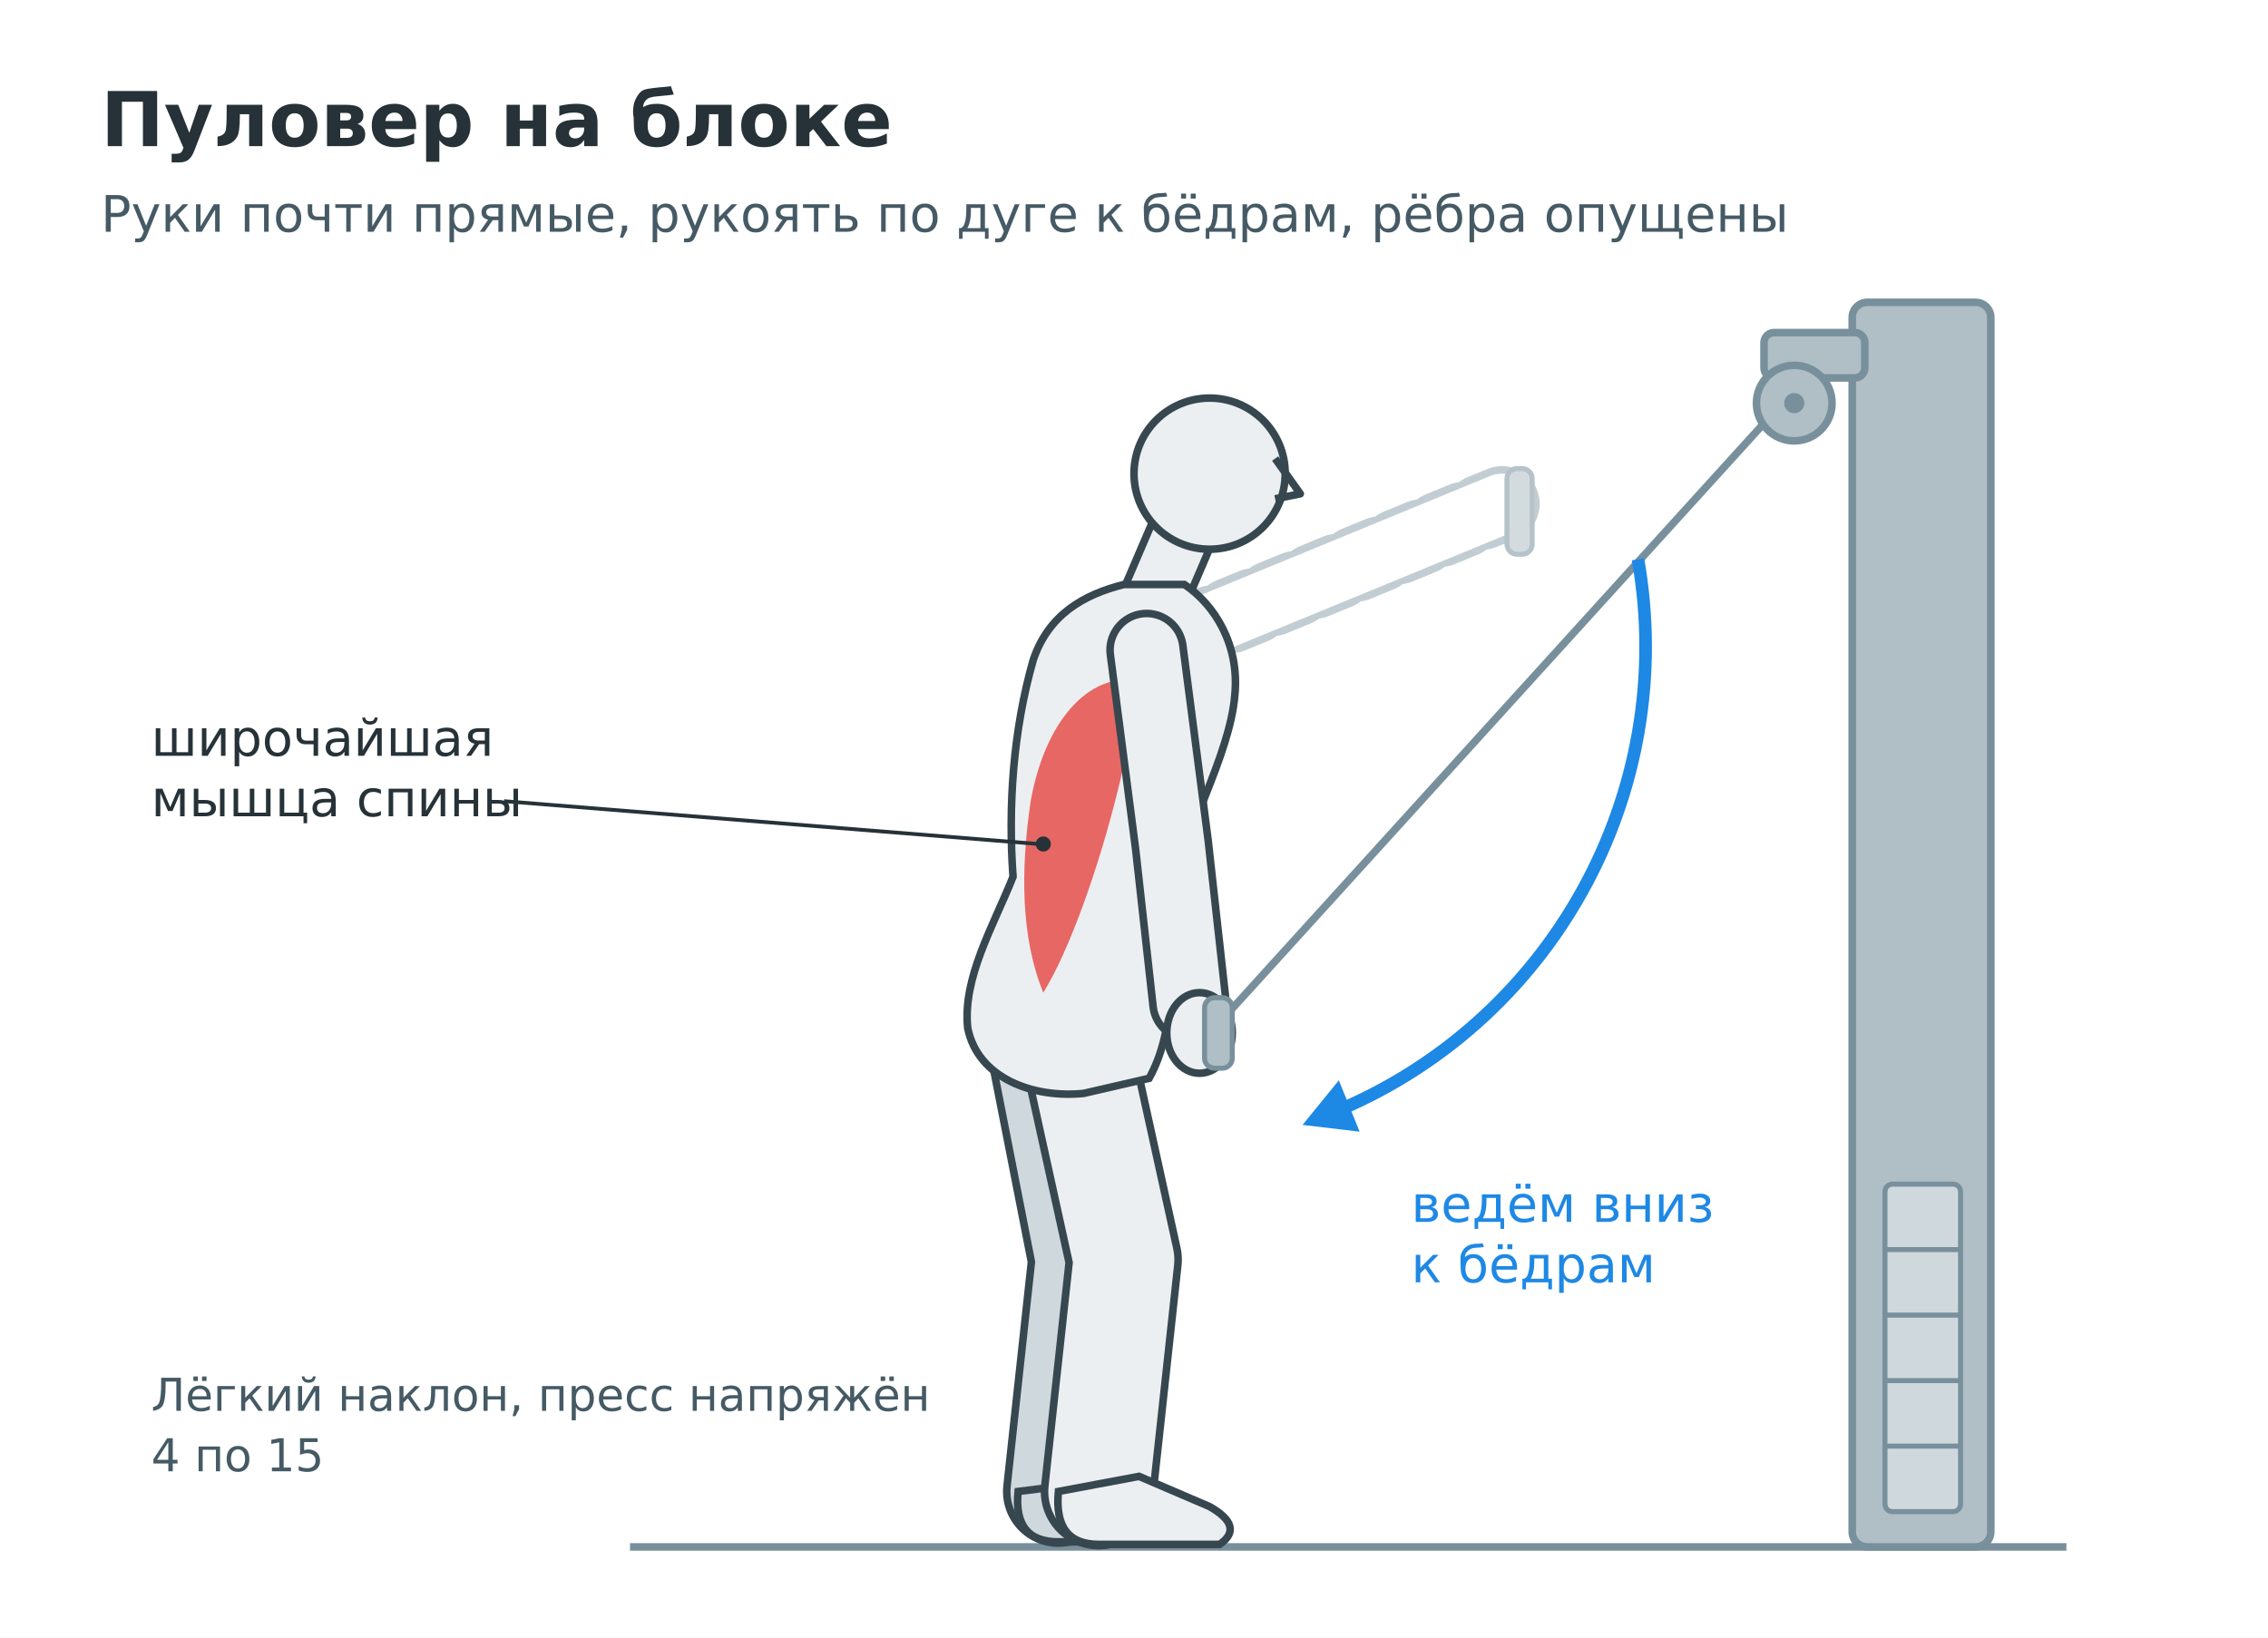
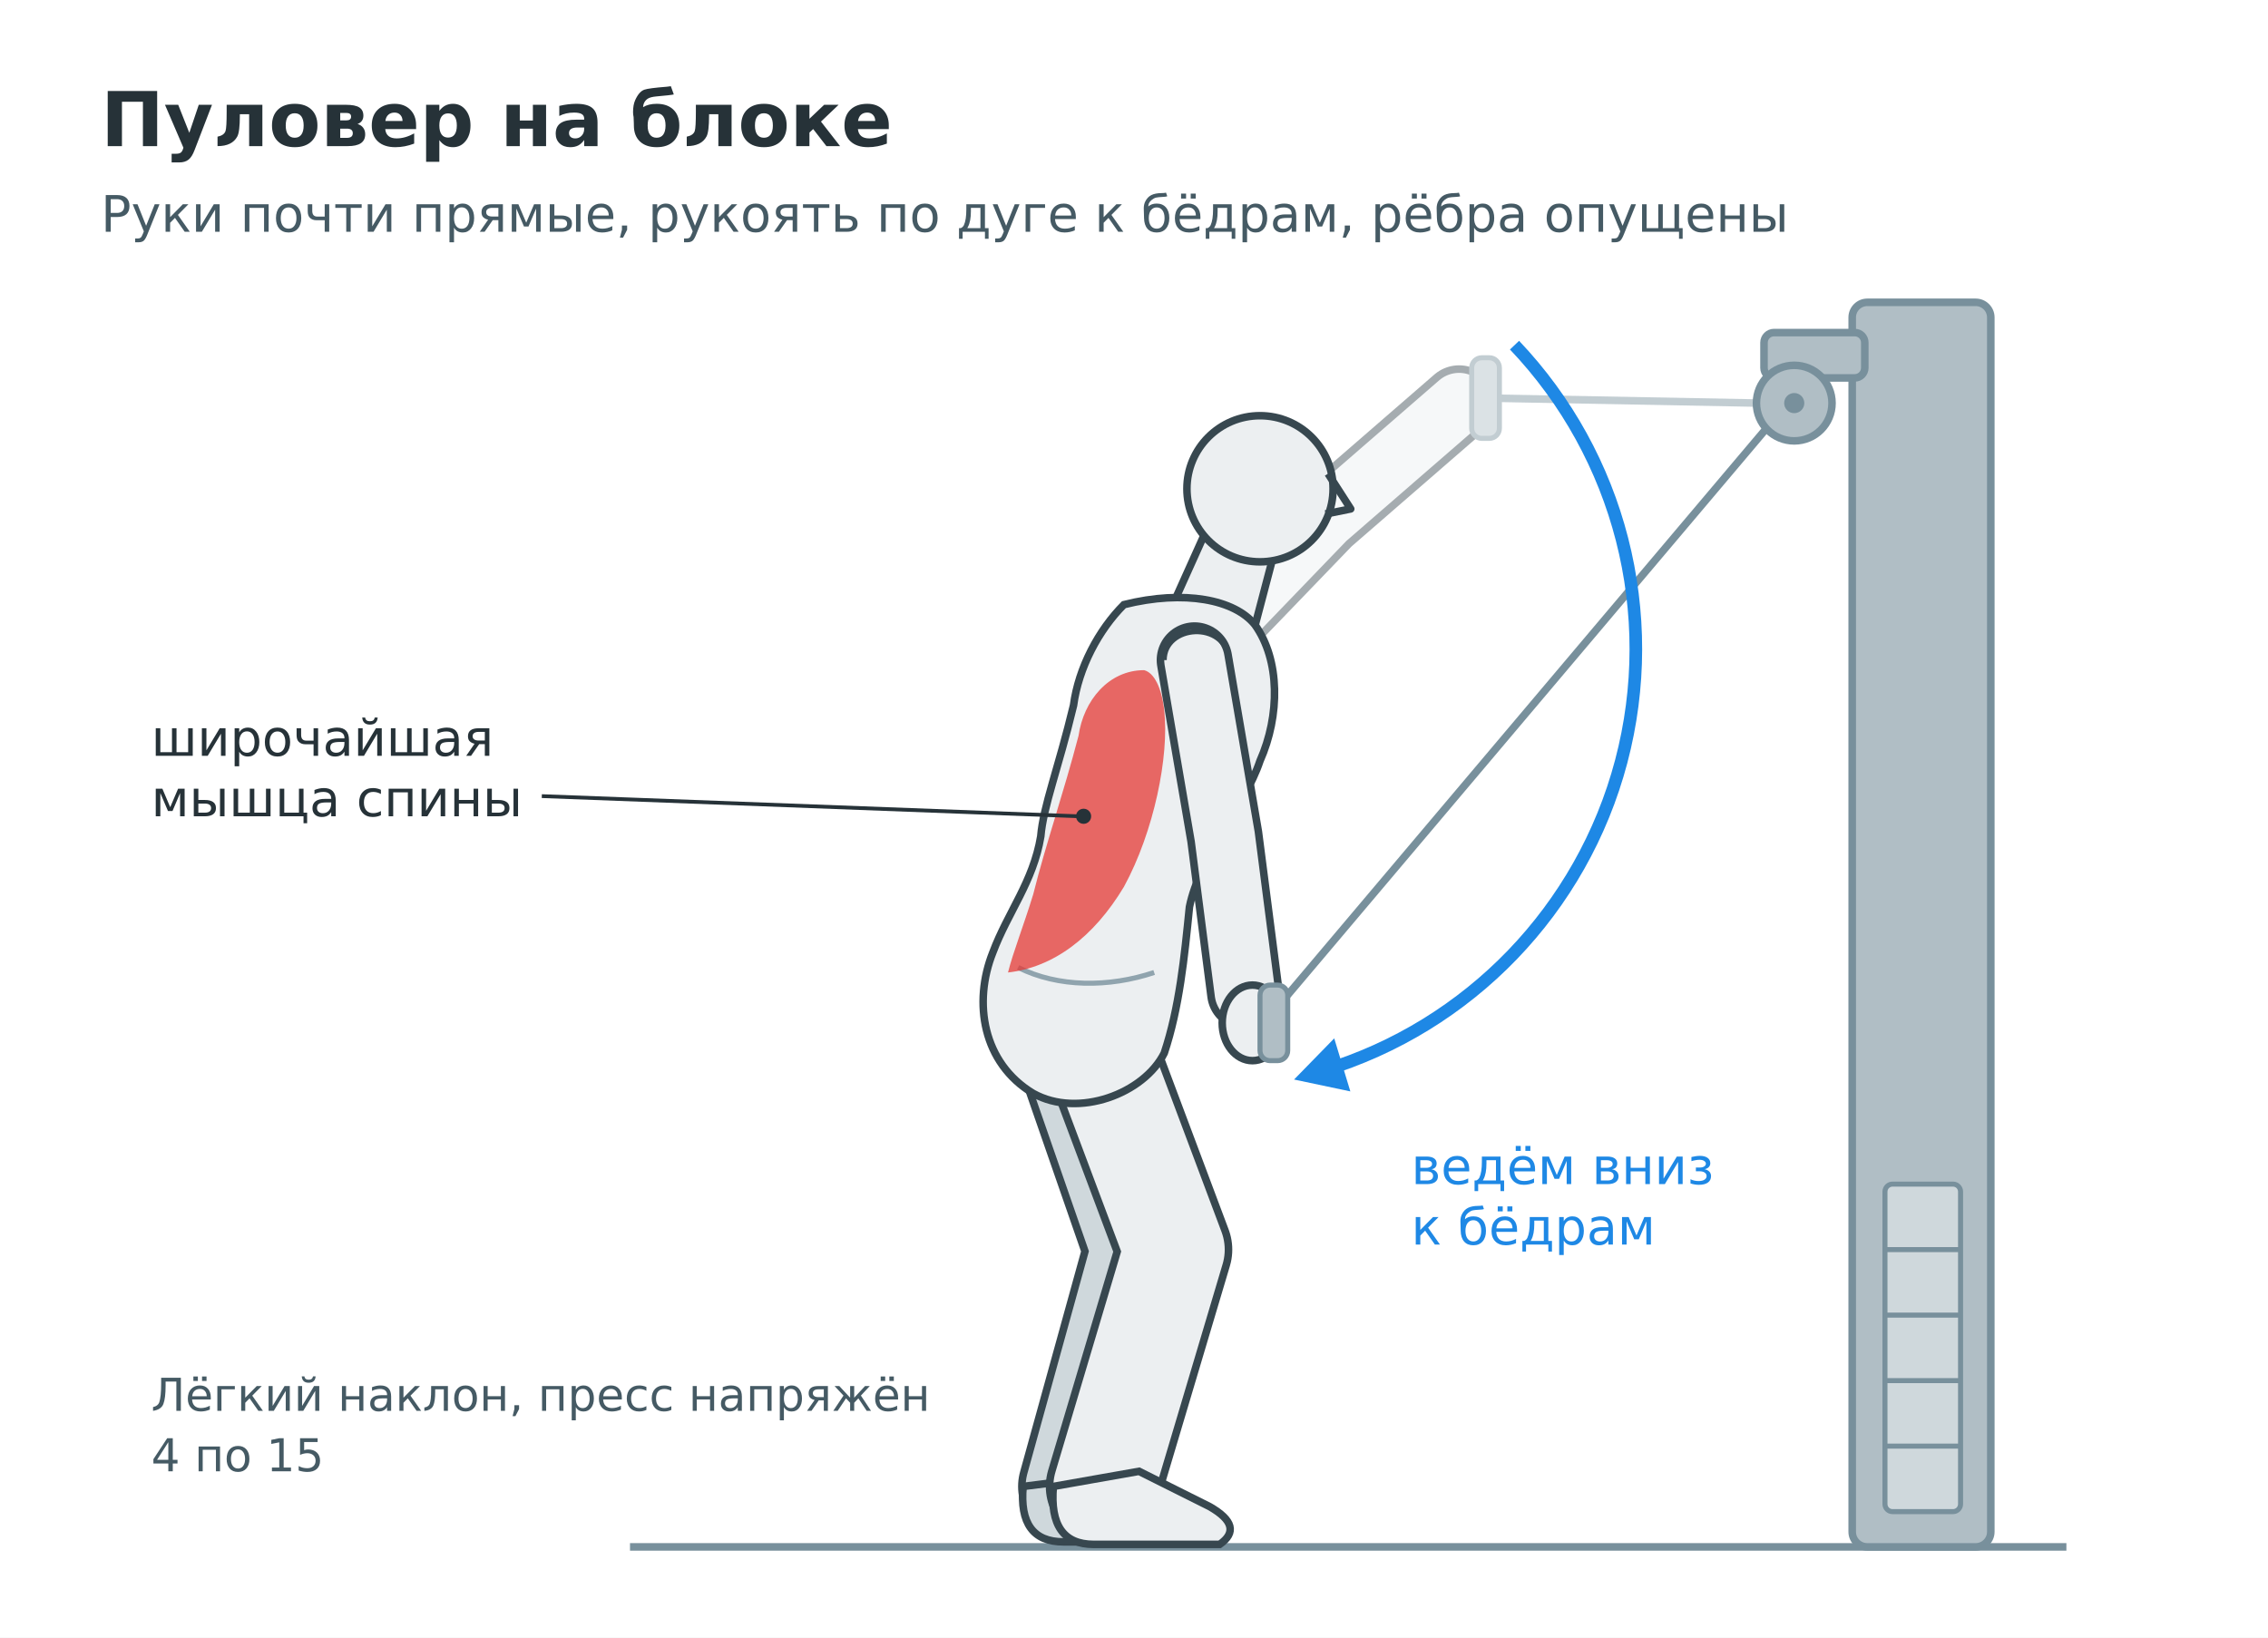
<svg xmlns="http://www.w3.org/2000/svg" width="900" height="650" viewBox="0 0 900 650">
  <rect width="900" height="650" fill="#ffffff" />
  <defs>
    <marker id="ah" markerWidth="22" markerHeight="22" refX="8" refY="11" orient="auto" markerUnits="userSpaceOnUse">
      <path d="M0,0 L20,11 L0,22 Z" fill="#1E88E5" />
    </marker>
  </defs>
  <text x="40" y="58" font-family="DejaVu Sans, Arial, sans-serif" font-size="30" font-weight="bold" fill="#263238">Пуловер на блоке</text>
  <text x="40" y="92" font-family="DejaVu Sans, Arial, sans-serif" font-size="20" fill="#455A64">Руки почти прямые, рукоять по дуге к бёдрам, рёбра опущены</text>
  <line x1="250" y1="614" x2="820" y2="614" stroke="#78909C" stroke-width="3" />
  <rect x="735" y="120" width="55" height="494" rx="6" fill="#B0BEC5" stroke="#78909C" stroke-width="3" />
  <rect x="700" y="132" width="40" height="18" rx="4" fill="#B0BEC5" stroke="#78909C" stroke-width="3" />
  <circle cx="712" cy="160" r="15" fill="#B0BEC5" stroke="#78909C" stroke-width="3" />
  <circle cx="712" cy="160" r="4" fill="#78909C" />
  <rect x="748" y="470" width="30" height="130" rx="3" fill="#CFD8DC" stroke="#78909C" stroke-width="2" />
  <line x1="748" y1="496" x2="778" y2="496" stroke="#78909C" stroke-width="2" />
  <line x1="748" y1="522" x2="778" y2="522" stroke="#78909C" stroke-width="2" />
  <line x1="748" y1="548" x2="778" y2="548" stroke="#78909C" stroke-width="2" />
  <line x1="748" y1="574" x2="778" y2="574" stroke="#78909C" stroke-width="2" />
-   <line x1="700" y1="168" x2="482" y2="408" stroke="#78909C" stroke-width="3" />
-   <g opacity="0.55">
-     <polyline points="455,258 528,228 596,200" fill="none" stroke="#90A4AE" stroke-width="30" stroke-linecap="round" stroke-linejoin="round" stroke-dasharray="10 8" />
-     <polyline points="455,258 528,228 596,200" fill="none" stroke="#ffffff" stroke-width="24" stroke-linecap="round" stroke-linejoin="round" />
-     <rect x="598" y="186" width="10" height="34" rx="4" fill="#B0BEC5" stroke="#78909C" stroke-width="2" />
+   <line x1="701" y1="170" x2="505" y2="402" stroke="#78909C" stroke-width="3" />
+   <g opacity="0.45">
+     <line x1="698" y1="160" x2="590" y2="158" stroke="#78909C" stroke-width="3" />
+     <polyline points="474,260 526,206 579,160" fill="none" stroke="#37474F" stroke-width="30" stroke-linecap="round" stroke-linejoin="round" />
+     <polyline points="474,260 526,206 579,160" fill="none" stroke="#ECEFF1" stroke-width="24" stroke-linecap="round" stroke-linejoin="round" />
+     <rect x="584" y="142" width="11" height="32" rx="4" fill="#B0BEC5" stroke="#78909C" stroke-width="2" />
  </g>
-   <polyline points="410,398 430,500 420,592" fill="none" stroke="#37474F" stroke-width="44" stroke-linecap="round" stroke-linejoin="round" />
-   <polyline points="410,398 430,500 420,592" fill="none" stroke="#CFD8DC" stroke-width="38" stroke-linecap="round" stroke-linejoin="round" />
-   <path d="M404,592 Q402,612 420,612 L462,612 Q470,606 458,598 L436,588 Z" fill="#CFD8DC" stroke="#37474F" stroke-width="3" />
-   <polyline points="424,400 446,500 436,592" fill="none" stroke="#37474F" stroke-width="46" stroke-linecap="round" stroke-linejoin="round" />
-   <polyline points="424,400 446,500 436,592" fill="none" stroke="#ECEFF1" stroke-width="40" stroke-linecap="round" stroke-linejoin="round" />
-   <path d="M420,592 Q418,613 436,613 L484,613 Q494,606 480,598 L452,586 Z" fill="#ECEFF1" stroke="#37474F" stroke-width="3" />
-   <polyline points="456,242 468,214" fill="none" stroke="#37474F" stroke-width="28" stroke-linecap="round" />
-   <polyline points="456,242 468,214" fill="none" stroke="#ECEFF1" stroke-width="22" stroke-linecap="round" />
-   <path d="M446,232 C430,236 416,244 410,262 C402,290 400,320 402,348 C394,368 382,388 384,408 C388,428 410,436 430,434 L456,428 C466,410 466,385 462,362 C470,330 488,300 490,276 C492,256 482,240 470,232 Z" fill="#ECEFF1" stroke="#37474F" stroke-width="3" />
-   <path d="M444,270 C428,272 414,290 409,318 C405,345 405,372 414,394 C424,378 436,345 444,312 C448,296 449,282 444,270 Z" fill="#E53935" opacity="0.75" />
-   <circle cx="480" cy="188" r="30" fill="#ECEFF1" stroke="#37474F" stroke-width="3" />
-   <path d="M506,182 L516,196 L506,198" fill="none" stroke="#37474F" stroke-width="3" stroke-linejoin="round" />
-   <polyline points="455,258 465,335 472,398" fill="none" stroke="#37474F" stroke-width="32" stroke-linecap="round" stroke-linejoin="round" />
-   <polyline points="455,258 465,335 472,398" fill="none" stroke="#ECEFF1" stroke-width="26" stroke-linecap="round" stroke-linejoin="round" />
-   <ellipse cx="476" cy="410" rx="13" ry="16" fill="#ECEFF1" stroke="#37474F" stroke-width="3" />
-   <rect x="478" y="396" width="11" height="28" rx="4" fill="#B0BEC5" stroke="#78909C" stroke-width="2" />
-   <path d="M650,222 A200,200 0 0 1 528,442" fill="none" stroke="#1E88E5" stroke-width="5" marker-end="url(#ah)" />
-   <text x="560" y="485" font-family="DejaVu Sans, Arial, sans-serif" font-size="20" fill="#1E88E5">ведём вниз</text>
-   <text x="560" y="509" font-family="DejaVu Sans, Arial, sans-serif" font-size="20" fill="#1E88E5">к бёдрам</text>
+   <polyline points="418,398 452,496 426,590" fill="none" stroke="#37474F" stroke-width="44" stroke-linecap="round" stroke-linejoin="round" />
+   <polyline points="418,398 452,496 426,590" fill="none" stroke="#CFD8DC" stroke-width="38" stroke-linecap="round" stroke-linejoin="round" />
+   <path d="M406,590 Q404,612 422,612 L462,612 Q472,606 458,598 L438,586 Z" fill="#CFD8DC" stroke="#37474F" stroke-width="3" />
+   <polyline points="430,400 466,496 438,590" fill="none" stroke="#37474F" stroke-width="46" stroke-linecap="round" stroke-linejoin="round" />
+   <polyline points="430,400 466,496 438,590" fill="none" stroke="#ECEFF1" stroke-width="40" stroke-linecap="round" stroke-linejoin="round" />
+   <path d="M418,590 Q416,613 434,613 L484,613 Q494,606 480,598 L452,584 Z" fill="#ECEFF1" stroke="#37474F" stroke-width="3" />
+   <path d="M460,252 L478,212 L506,218 L496,256 Z" fill="#ECEFF1" stroke="#37474F" stroke-width="3" stroke-linejoin="round" />
+   <path d="M446,240 C436,250 428,265 426,280 C420,305 414,320 413,332 C410,350 400,362 394,378 C386,398 390,422 410,434 C428,444 454,434 462,418 C468,400 470,380 472,360 C476,340 494,320 500,302 C508,284 508,262 498,248 C490,238 470,234 446,240 Z" fill="#ECEFF1" stroke="#37474F" stroke-width="3" />
+   <path d="M404,384 C420,392 440,392 458,386" fill="none" stroke="#90A4AE" stroke-width="2" />
+   <path d="M454,266 C440,266 430,278 428,292 C422,315 415,335 410,355 C406,368 402,378 400,386 C418,384 434,372 446,352 C458,330 464,300 462,282 C461,273 458,267 454,266 Z" fill="#E53935" opacity="0.75" />
+   <circle cx="500" cy="194" r="29" fill="#ECEFF1" stroke="#37474F" stroke-width="3" />
+   <path d="M527,188 L536,202 L526,204" fill="none" stroke="#37474F" stroke-width="3" stroke-linejoin="round" />
+   <polyline points="474,262 486,332 494,394" fill="none" stroke="#37474F" stroke-width="30" stroke-linecap="round" stroke-linejoin="round" />
+   <polyline points="474,262 486,332 494,394" fill="none" stroke="#ECEFF1" stroke-width="24" stroke-linecap="round" stroke-linejoin="round" />
+   <path d="M462,262 C462,248 486,246 488,262" fill="none" stroke="#37474F" stroke-width="2" />
+   <ellipse cx="497" cy="406" rx="12" ry="15" fill="#ECEFF1" stroke="#37474F" stroke-width="3" />
+   <rect x="500" y="391" width="11" height="30" rx="4" fill="#B0BEC5" stroke="#78909C" stroke-width="2" />
+   <path d="M601,137 A175,175 0 0 1 525,425" fill="none" stroke="#1E88E5" stroke-width="5" marker-end="url(#ah)" />
+   <text x="560" y="470" font-family="DejaVu Sans, Arial, sans-serif" font-size="20" fill="#1E88E5">ведём вниз</text>
+   <text x="560" y="494" font-family="DejaVu Sans, Arial, sans-serif" font-size="20" fill="#1E88E5">к бёдрам</text>
  <text x="60" y="300" font-family="DejaVu Sans, Arial, sans-serif" font-size="20" fill="#263238">широчайшая</text>
  <text x="60" y="324" font-family="DejaVu Sans, Arial, sans-serif" font-size="20" fill="#263238">мышца спины</text>
-   <line x1="200" y1="318" x2="412" y2="335" stroke="#263238" stroke-width="1.5" />
-   <circle cx="414" cy="335" r="3" fill="#263238" />
+   <line x1="215" y1="316" x2="428" y2="324" stroke="#263238" stroke-width="1.5" />
+   <circle cx="430" cy="324" r="3" fill="#263238" />
  <text x="60" y="560" font-family="DejaVu Sans, Arial, sans-serif" font-size="18" fill="#455A64">Лёгкий наклон, пресс напряжён</text>
  <text x="60" y="584" font-family="DejaVu Sans, Arial, sans-serif" font-size="18" fill="#455A64">4 по 15</text>
</svg>
